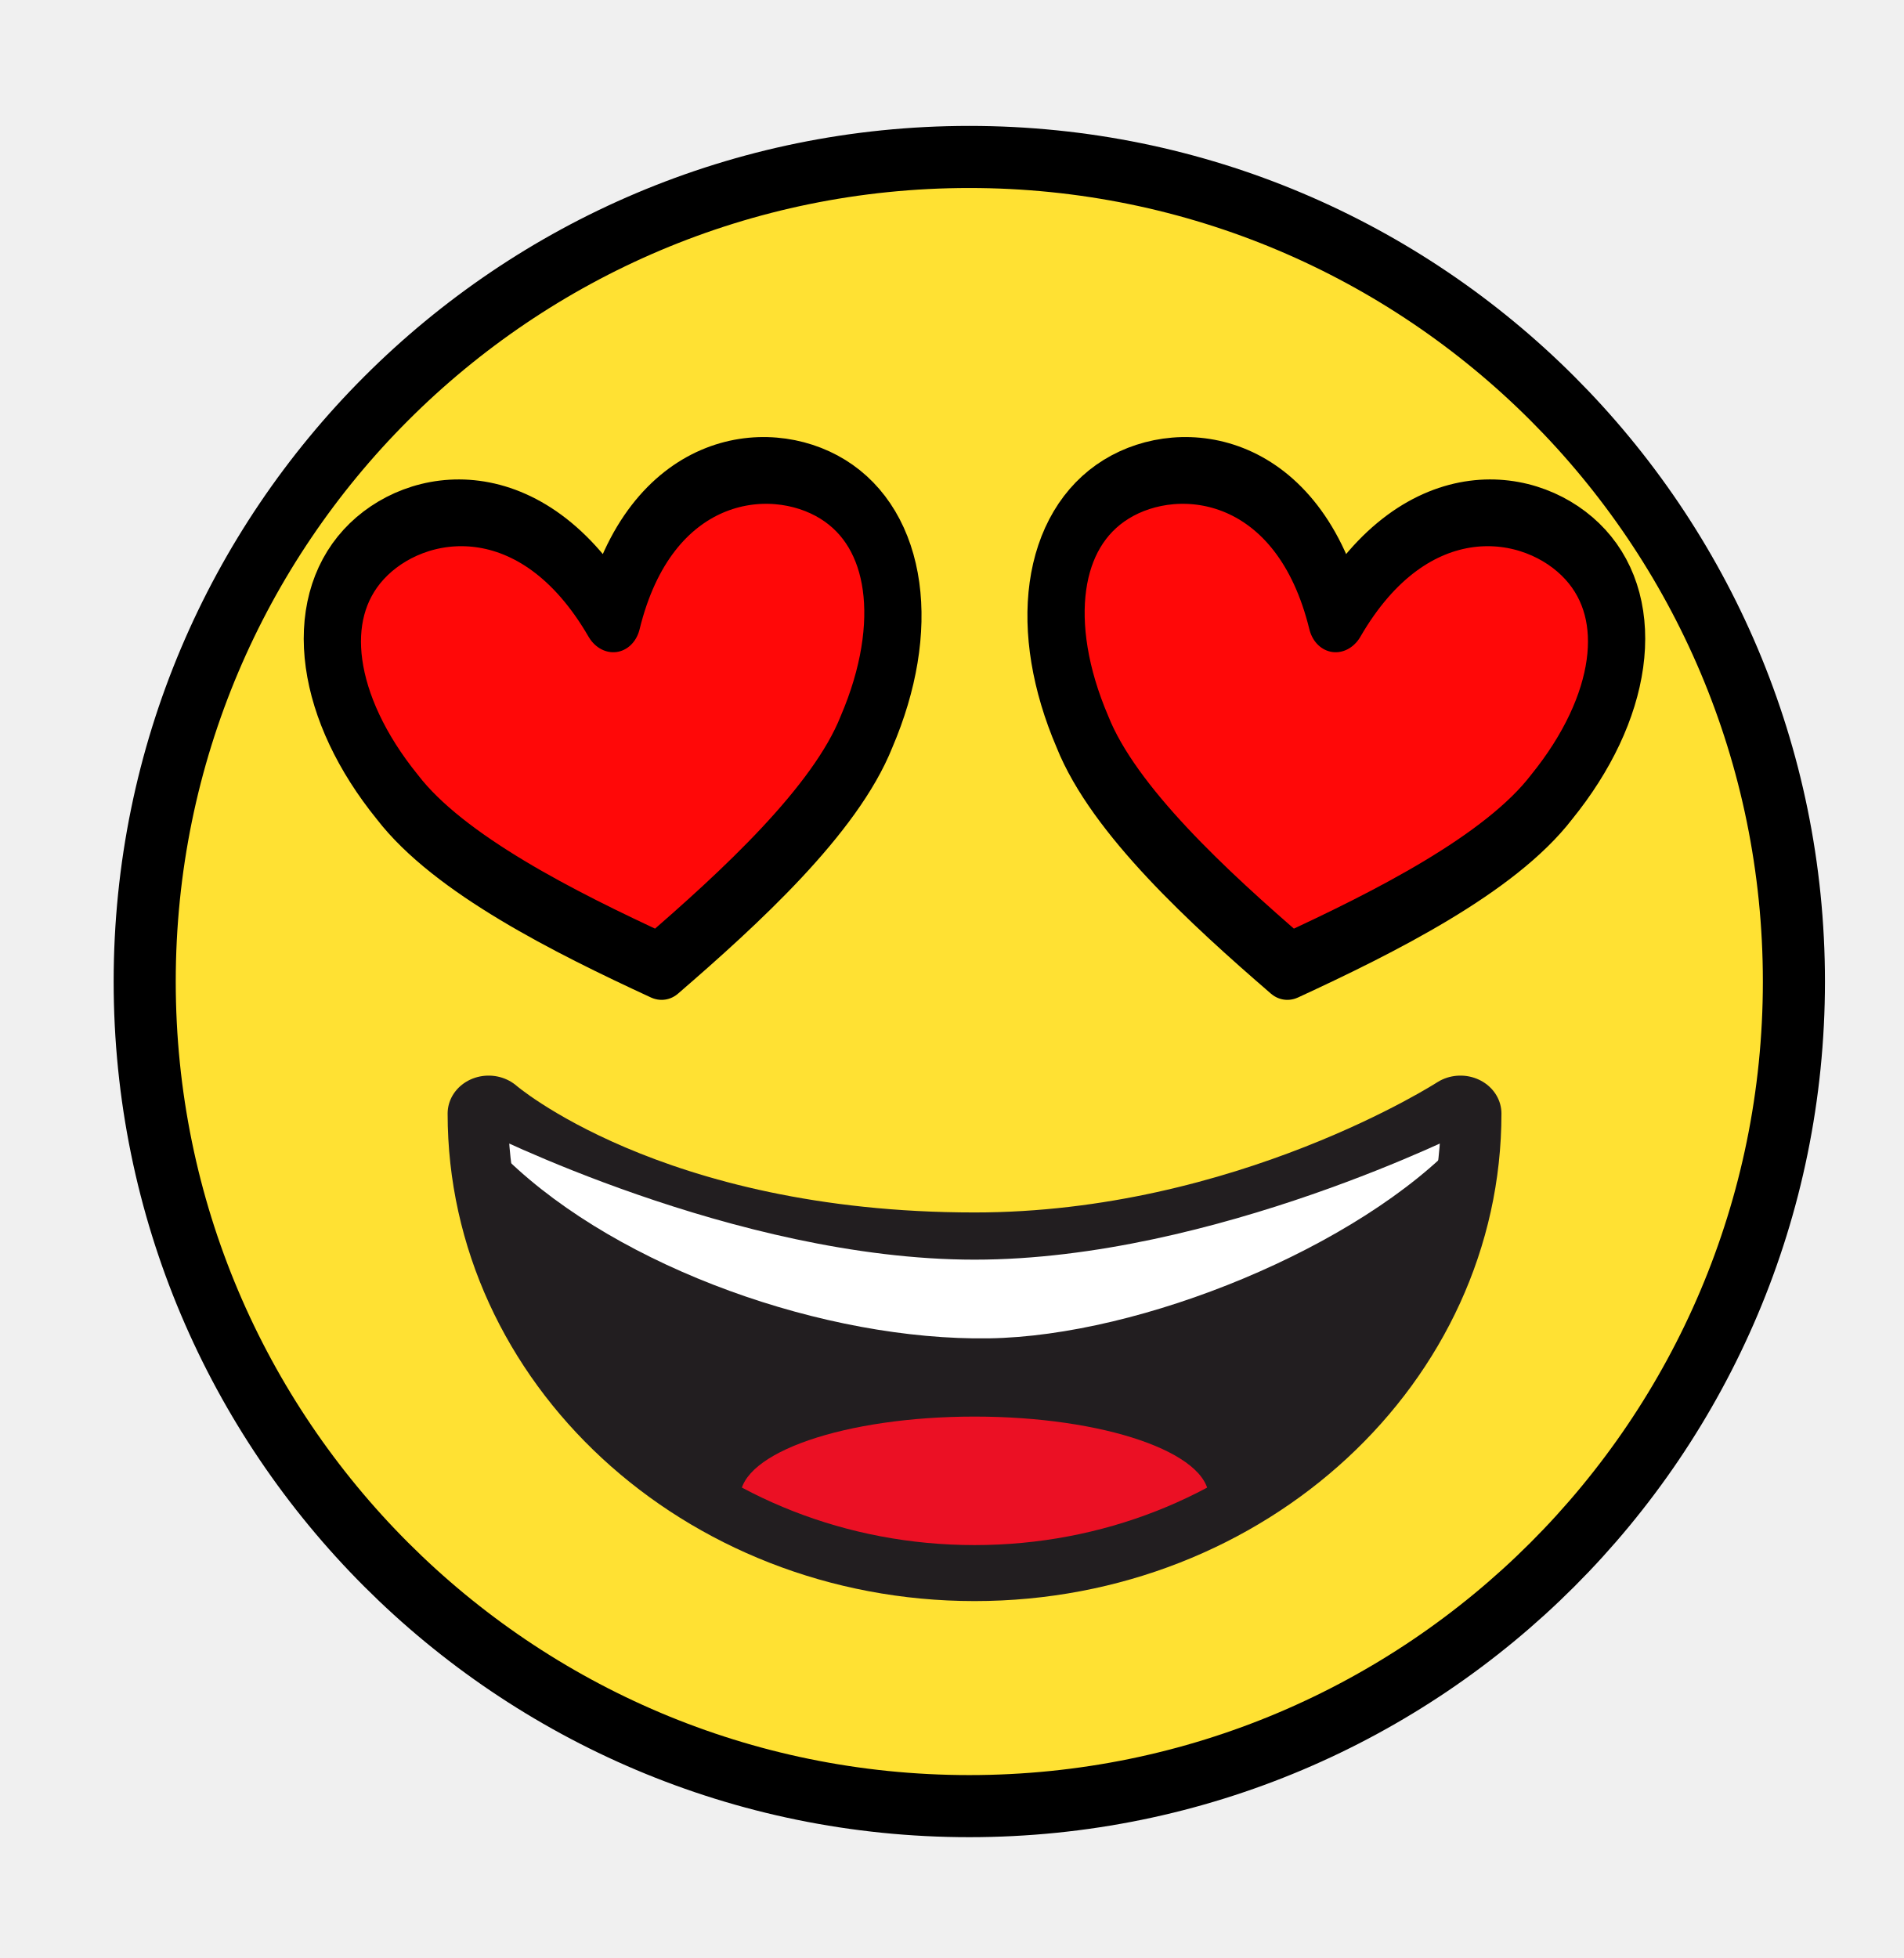
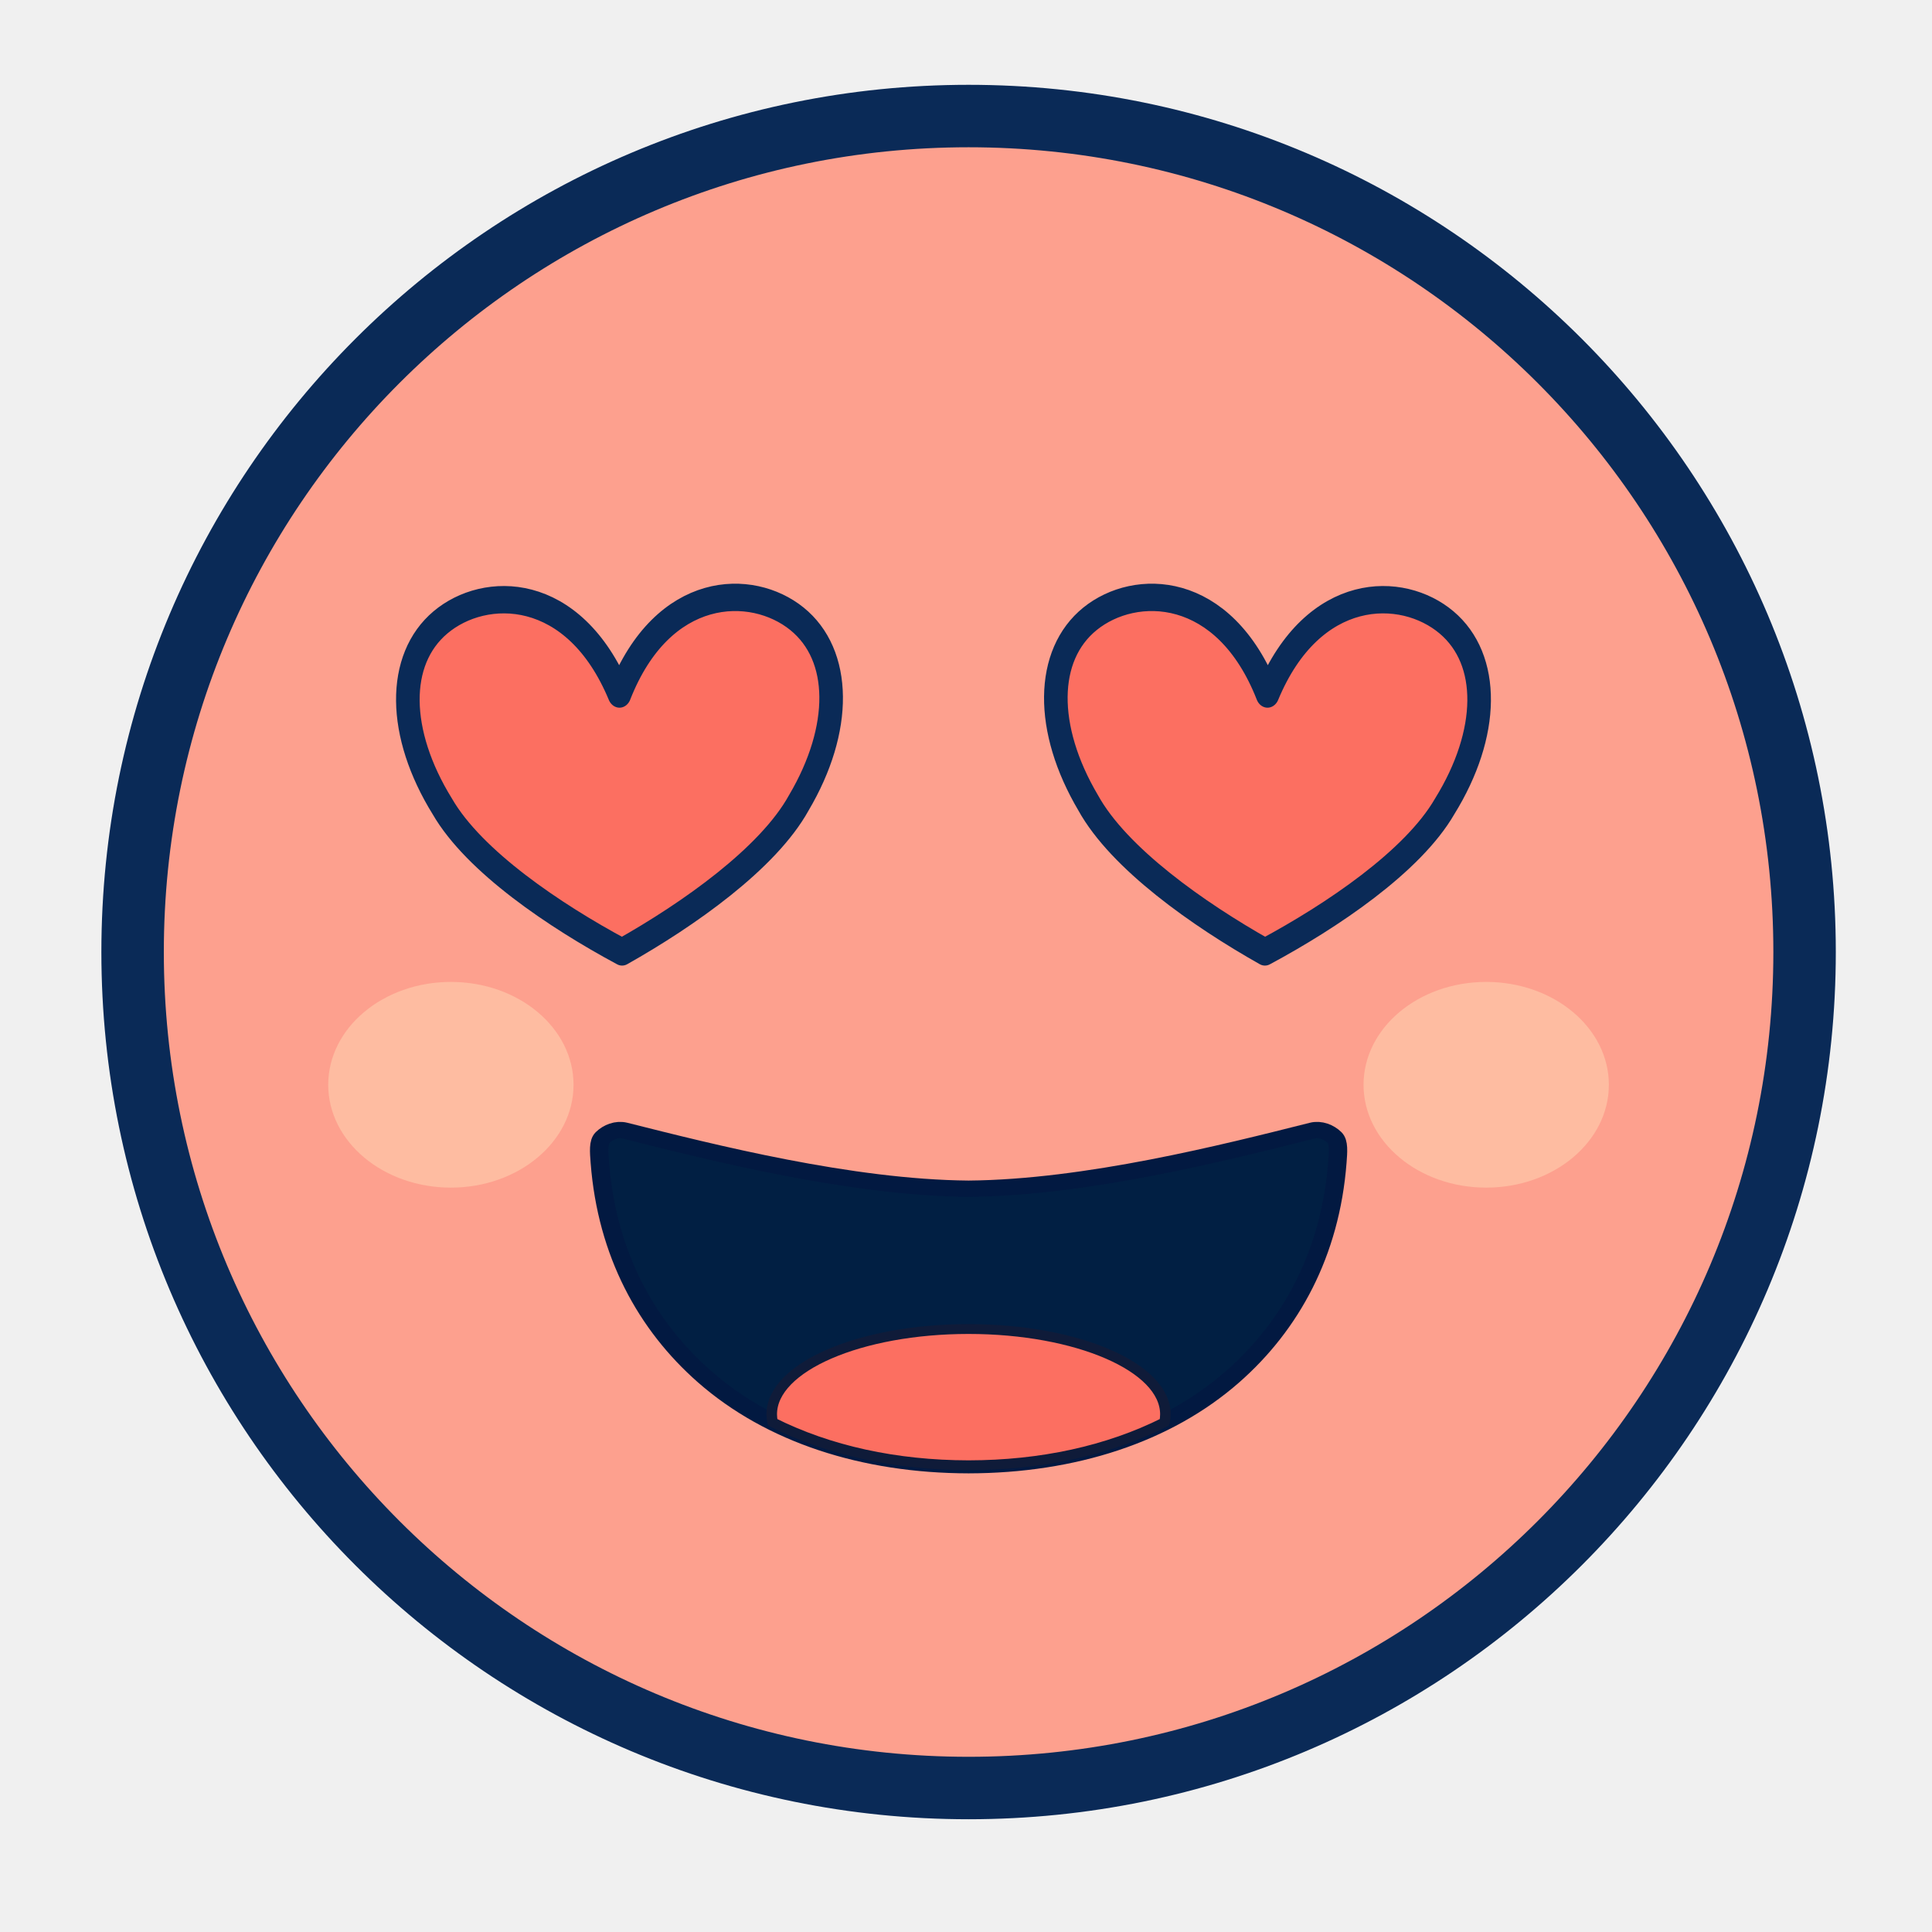
- <svg xmlns="http://www.w3.org/2000/svg" width="100%" height="100%" viewBox="0 0 35 36" version="1.1" xml:space="preserve" style="fill-rule:evenodd;clip-rule:evenodd;stroke-linecap:round;stroke-linejoin:round;stroke-miterlimit:1.585;">
-   <g transform="matrix(1,0,0,1,-5403,-13103)">
-     <g transform="matrix(0.498997,0,0,0.0592082,4329.3,12787.5)">
-       <g id="great" transform="matrix(1,0,0,1,0.511621,-25.868)">
-         <g transform="matrix(2.08476,0,0,17.57,-8364.62,-222319)">
-           <rect x="5044.79" y="12958.9" width="32.945" height="32.945" style="fill:none;" />
-         </g>
-         <g transform="matrix(1.03255,2.16334e-30,-1.27271e-32,8.77556,-389.954,-193.133)">
-           <g transform="matrix(0.973274,-2.39931e-31,1.82705e-32,1.48228,1887.81,-12870.6)">
-             <g transform="matrix(1.79244,0,0,0.444259,-3550.43,6472.26)">
-               <g transform="matrix(1,0,0,2.62704,1203.38,-20238)">
-                 <circle cx="1125.82" cy="9983.45" r="16.867" style="fill:rgb(255,225,51);stroke:black;stroke-width:1.27px;" />
-               </g>
+ <svg xmlns="http://www.w3.org/2000/svg" width="100%" height="100%" viewBox="0 0 44 44" version="1.1" xml:space="preserve" style="fill-rule:evenodd;clip-rule:evenodd;stroke-linecap:round;stroke-linejoin:round;stroke-miterlimit:1.585;">
+   <g transform="matrix(1,0,0,1,-149,-80)">
+     <g transform="matrix(1,0,0,1,619.8852,0)">
+       <g id="smajlik-zamilovany" transform="matrix(0.626642,0,0,0.074354,-1726.573,-319.0829)">
+         <g transform="matrix(1.00495,-0,0,13.00779,1565.542,-113139.52)">
+           <g transform="matrix(1.792443,0,0,0.444259,-3703.791,6472.256)">
+             <g transform="matrix(1,0,0,2.627038,1203.383,-20238.034)">
+               <circle cx="1125.815" cy="9983.455" r="16.867" style="fill:rgb(253,160,142);stroke:rgb(10,42,87);stroke-width:1.26px;" />
            </g>
-             <g transform="matrix(0.581411,0,0,0.581411,202.387,3876.62)">
-               <g transform="matrix(0.799111,0,0,0.481501,-2343.16,4703.74)">
-                 <path d="M3879.54,9018.1C3879.54,9039.26 3862.36,9056.44 3841.2,9056.44C3820.03,9056.44 3802.85,9039.26 3802.85,9018.1C3802.85,9018.1 3815.28,9029.77 3841.2,9029.77C3862.86,9029.77 3879.54,9018.1 3879.54,9018.1Z" style="fill:rgb(34,30,32);stroke:rgb(34,30,32);stroke-width:6.47px;" />
-               </g>
-               <g transform="matrix(0.723202,0,0,0.450659,-2085.09,4987.47)">
-                 <path d="M3929.9,9004.41L3929.9,9007.97C3921.04,9017.89 3902.04,9025.97 3888.77,9026.17C3874.59,9026.39 3856.67,9019.83 3846.8,9009.89L3845.16,9004.41C3845.16,9004.41 3868.5,9016.49 3887.53,9016.49C3908.81,9016.49 3929.9,9004.41 3929.9,9004.41Z" style="fill:white;" />
-               </g>
-               <g transform="matrix(0.663834,0,0,0.544569,-1854.7,4137.55)">
-                 <ellipse cx="3888.14" cy="9042.32" rx="22.255" ry="6.078" style="fill:rgb(235,16,36);" />
-               </g>
-               <g transform="matrix(0.799111,0,0,0.481501,-2343.16,4703.74)">
-                 <path d="M3879.54,9018.1C3879.54,9039.26 3862.36,9056.44 3841.2,9056.44C3820.03,9056.44 3802.85,9039.26 3802.85,9018.1C3802.85,9018.1 3822.77,9029.02 3841.2,9029.02C3859.62,9029.02 3879.54,9018.1 3879.54,9018.1Z" style="fill:none;stroke:rgb(34,30,32);stroke-width:3.08px;" />
-               </g>
+             <g transform="matrix(-0,-2.494973,1.132631,-0,-8978.084,8797.361)">
+               <circle cx="1122.835" cy="9973.979" r="2.185" style="fill:rgb(254,188,161);" />
+             </g>
+             <g transform="matrix(-0,-2.494973,1.132631,-0,-8957.195,8797.361)">
+               <circle cx="1122.835" cy="9973.979" r="2.185" style="fill:rgb(254,188,161);" />
+             </g>
+             <g transform="matrix(-1.057357,0.027977,0.012352,3.221652,6556.41,-33579.676)">
+               <path d="M4147.575,12241.808C4148.425,12239.994 4150.126,12239.994 4150.976,12240.6C4151.826,12241.205 4151.826,12242.417 4150.976,12243.628C4150.381,12244.537 4148.851,12245.446 4147.575,12246.051C4146.3,12245.446 4144.77,12244.537 4144.174,12243.628C4143.324,12242.417 4143.324,12241.205 4144.174,12240.6C4145.025,12239.994 4146.725,12239.994 4147.575,12241.808Z" style="fill:rgb(252,111,97);stroke:rgb(10,42,87);stroke-width:0.45px;stroke-linecap:butt;" />
+             </g>
+             <g transform="matrix(1.057357,0.027977,-0.012352,3.221652,-1899.027,-33579.676)">
+               <path d="M4147.575,12241.808C4148.425,12239.994 4150.126,12239.994 4150.976,12240.6C4151.826,12241.205 4151.826,12242.417 4150.976,12243.628C4150.381,12244.537 4148.851,12245.446 4147.575,12246.051C4146.3,12245.446 4144.77,12244.537 4144.174,12243.628C4143.324,12242.417 4143.324,12241.205 4144.174,12240.6C4145.025,12239.994 4146.725,12239.994 4147.575,12241.808Z" style="fill:rgb(252,111,97);stroke:rgb(10,42,87);stroke-width:0.45px;stroke-linecap:butt;" />
            </g>
          </g>
-           <g transform="matrix(2.45836,0.338996,-0.401165,2.86072,-2776.48,-35772.3)">
-             <path d="M4147.57,12241.8C4148.43,12240 4150.13,12240 4150.98,12240.6C4151.83,12241.2 4151.83,12242.4 4150.98,12243.6C4150.38,12244.5 4148.85,12245.4 4147.57,12246.1C4146.3,12245.4 4144.77,12244.5 4144.17,12243.6C4143.32,12242.4 4143.32,12241.2 4144.17,12240.6C4145.02,12240 4146.73,12240 4147.57,12241.8Z" style="fill:rgb(255,8,8);stroke:black;stroke-width:0.82px;stroke-linecap:butt;" />
+           <g transform="matrix(1,0,0,0.904053,-23.15741,834.2246)">
+             <g transform="matrix(0.913269,0,0,0.581369,-2776.27,3841.472)">
+               <path d="M3581.191,9204.61C3577.036,9204.602 3573.353,9203.243 3570.731,9200.639C3568.441,9198.364 3566.868,9195.147 3566.589,9191.042C3566.558,9190.575 3566.522,9190.131 3566.7,9189.932C3566.925,9189.681 3567.268,9189.531 3567.577,9189.619C3571.043,9190.606 3576.517,9192.178 3581.191,9192.223C3585.866,9192.178 3591.34,9190.606 3594.806,9189.619C3595.114,9189.531 3595.458,9189.681 3595.683,9189.932C3595.861,9190.131 3595.825,9190.575 3595.794,9191.042C3595.515,9195.147 3593.942,9198.364 3591.652,9200.639C3589.03,9203.243 3585.347,9204.602 3581.191,9204.61Z" style="fill:rgb(1,31,67);stroke:rgb(2,25,65);stroke-width:0.73px;" />
+             </g>
+             <g transform="matrix(1.587947,0,0,1.067504,-98.12792,8801.379)">
+               <path d="M368.628,365.573C368.615,365.508 368.608,365.442 368.608,365.376C368.608,364.228 370.617,363.297 373.091,363.297C375.565,363.297 377.573,364.228 377.573,365.376C377.573,365.442 377.567,365.508 377.554,365.573C376.271,366.263 374.746,366.619 373.091,366.621C371.435,366.619 369.91,366.263 368.628,365.573Z" style="fill:rgb(252,111,97);stroke:rgb(15,27,57);stroke-width:0.24px;stroke-miterlimit:1.414;" />
+             </g>
          </g>
-           <g transform="matrix(-2.45836,0.338996,0.401165,2.86072,7768.13,-35772.3)">
-             <path d="M4147.57,12241.8C4148.43,12240 4150.13,12240 4150.98,12240.6C4151.83,12241.2 4151.83,12242.4 4150.98,12243.6C4150.38,12244.5 4148.85,12245.4 4147.57,12246.1C4146.3,12245.4 4144.77,12244.5 4144.17,12243.6C4143.32,12242.4 4143.32,12241.2 4144.17,12240.6C4145.02,12240 4146.73,12240 4147.57,12241.8Z" style="fill:rgb(255,8,8);stroke:black;stroke-width:0.82px;stroke-linecap:butt;" />
-           </g>
+         </g>
+         <g transform="matrix(2.084763,0,0,17.57004,-8512.496,-222318.926)">
+           <rect x="5044.791" y="12958.902" width="32.945" height="32.945" style="fill:none;" />
        </g>
      </g>
    </g>
  </g>
</svg>
